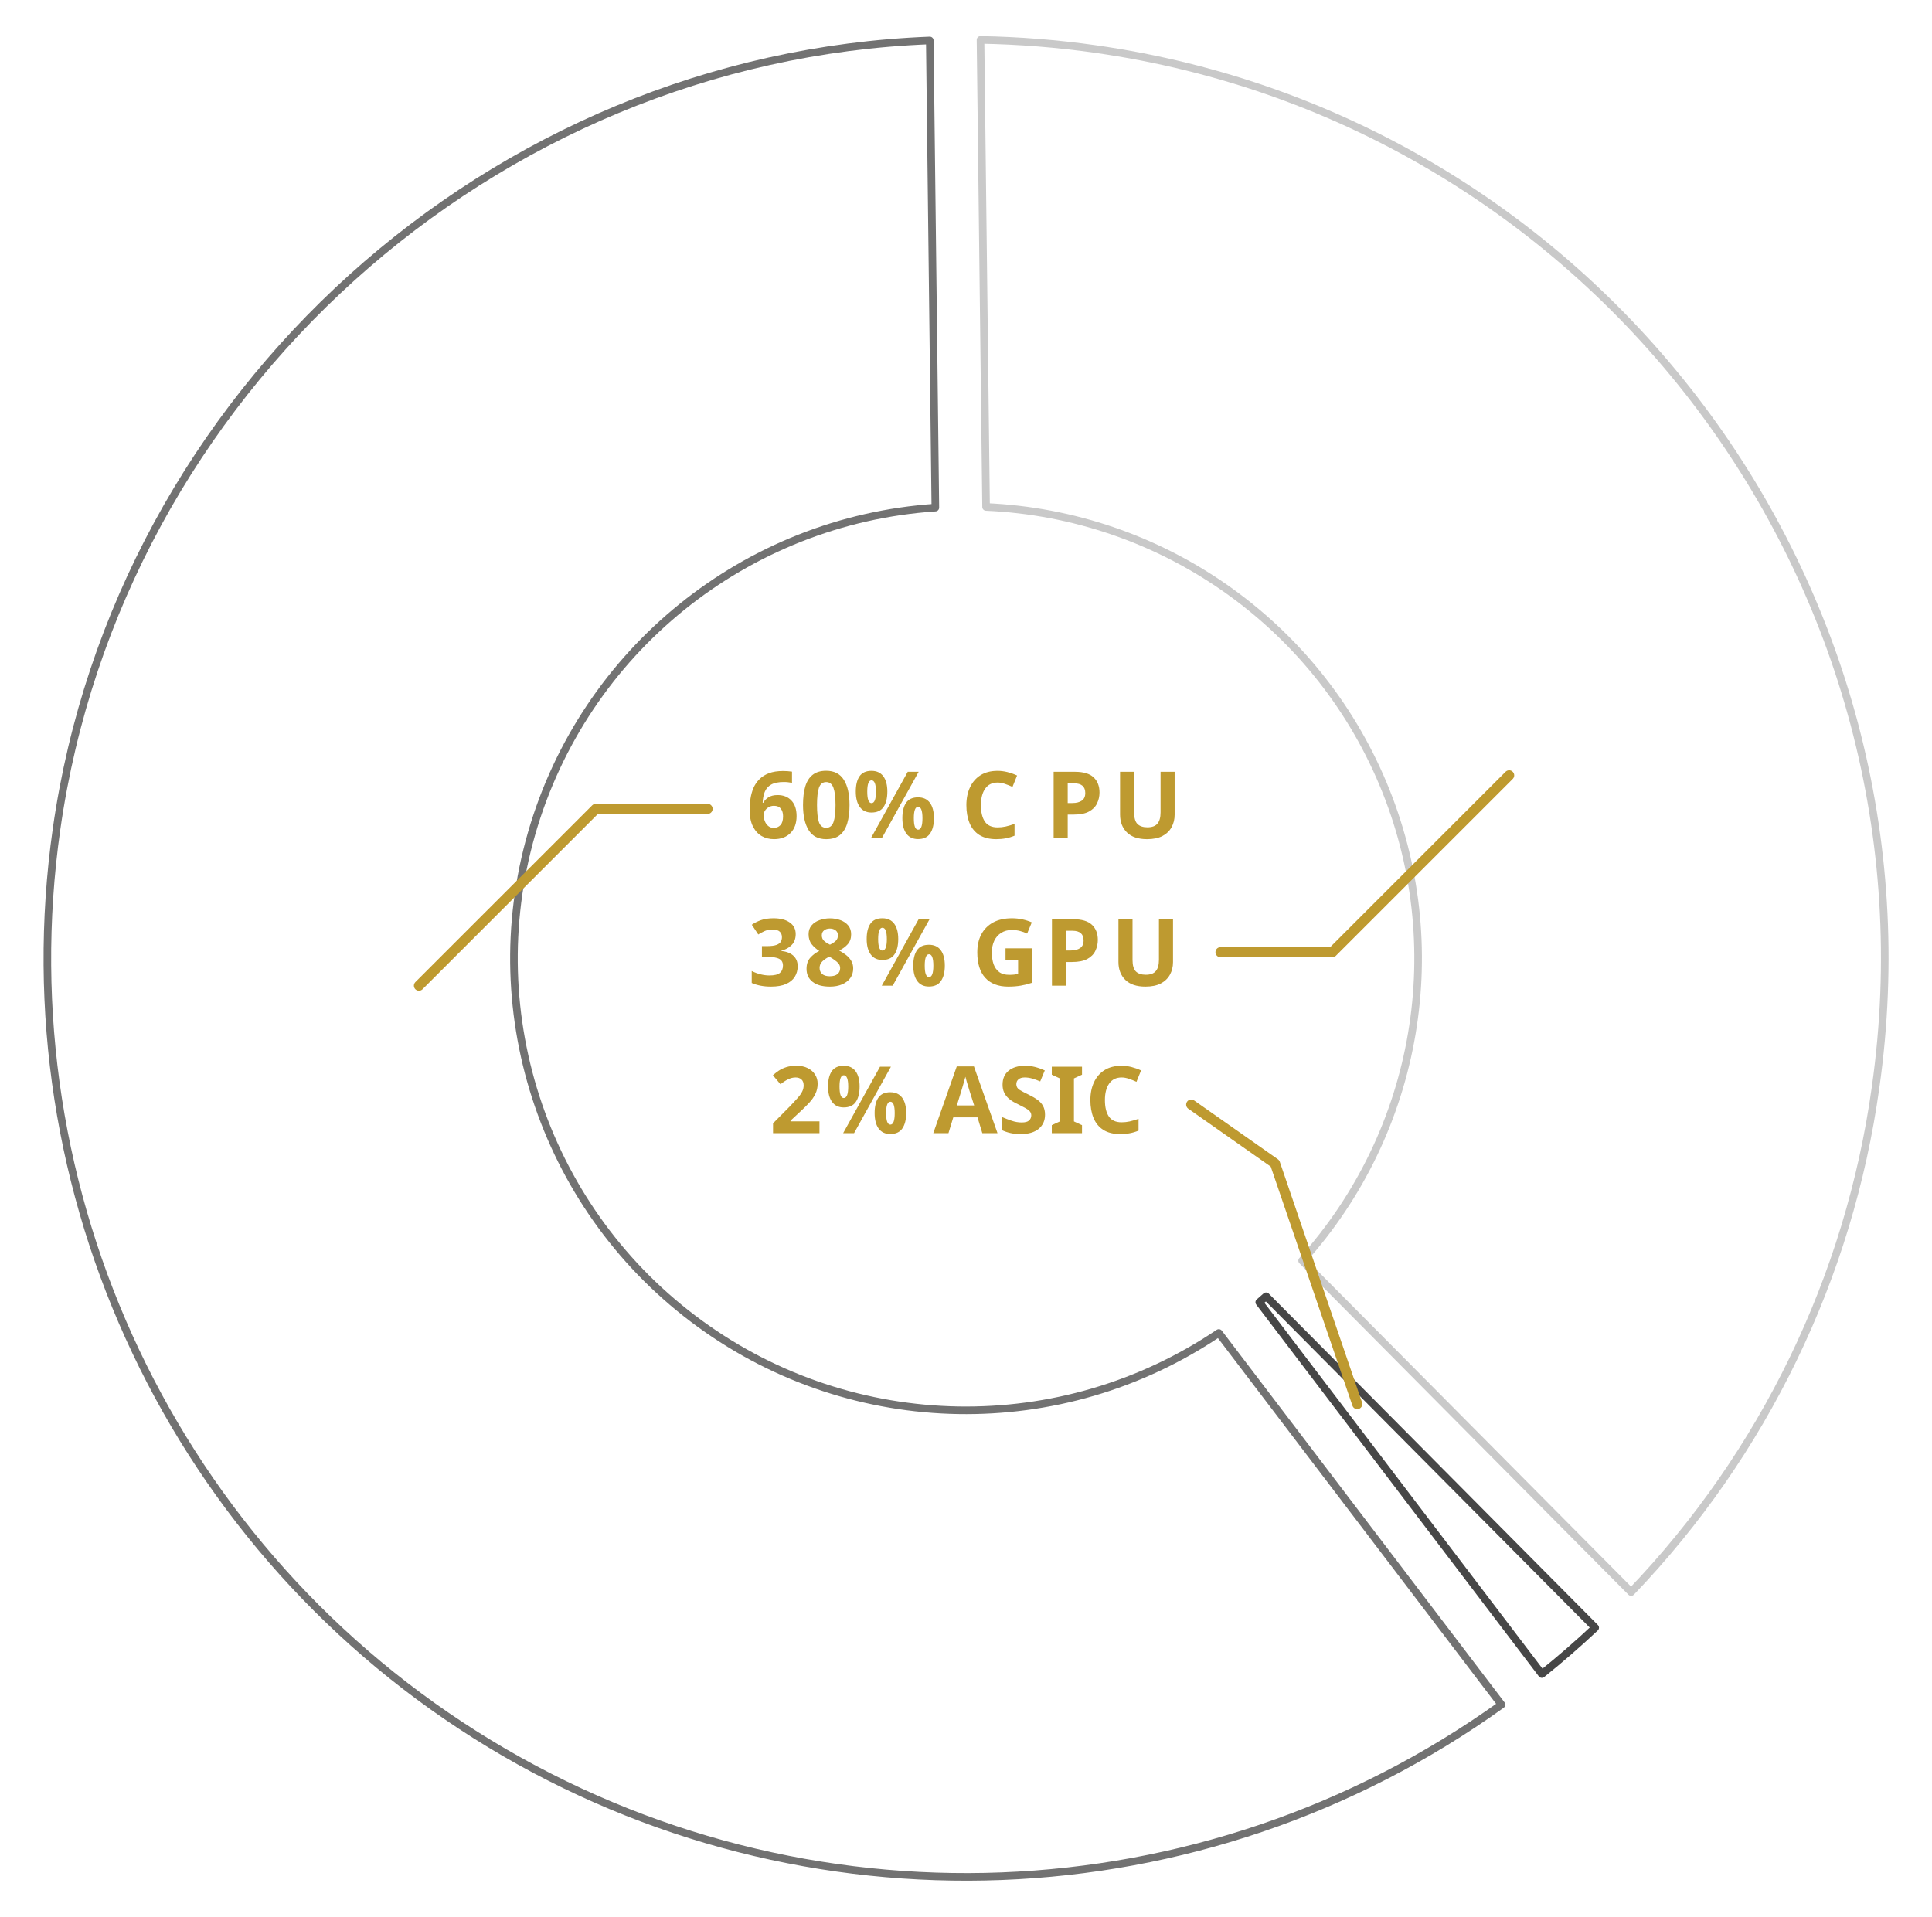
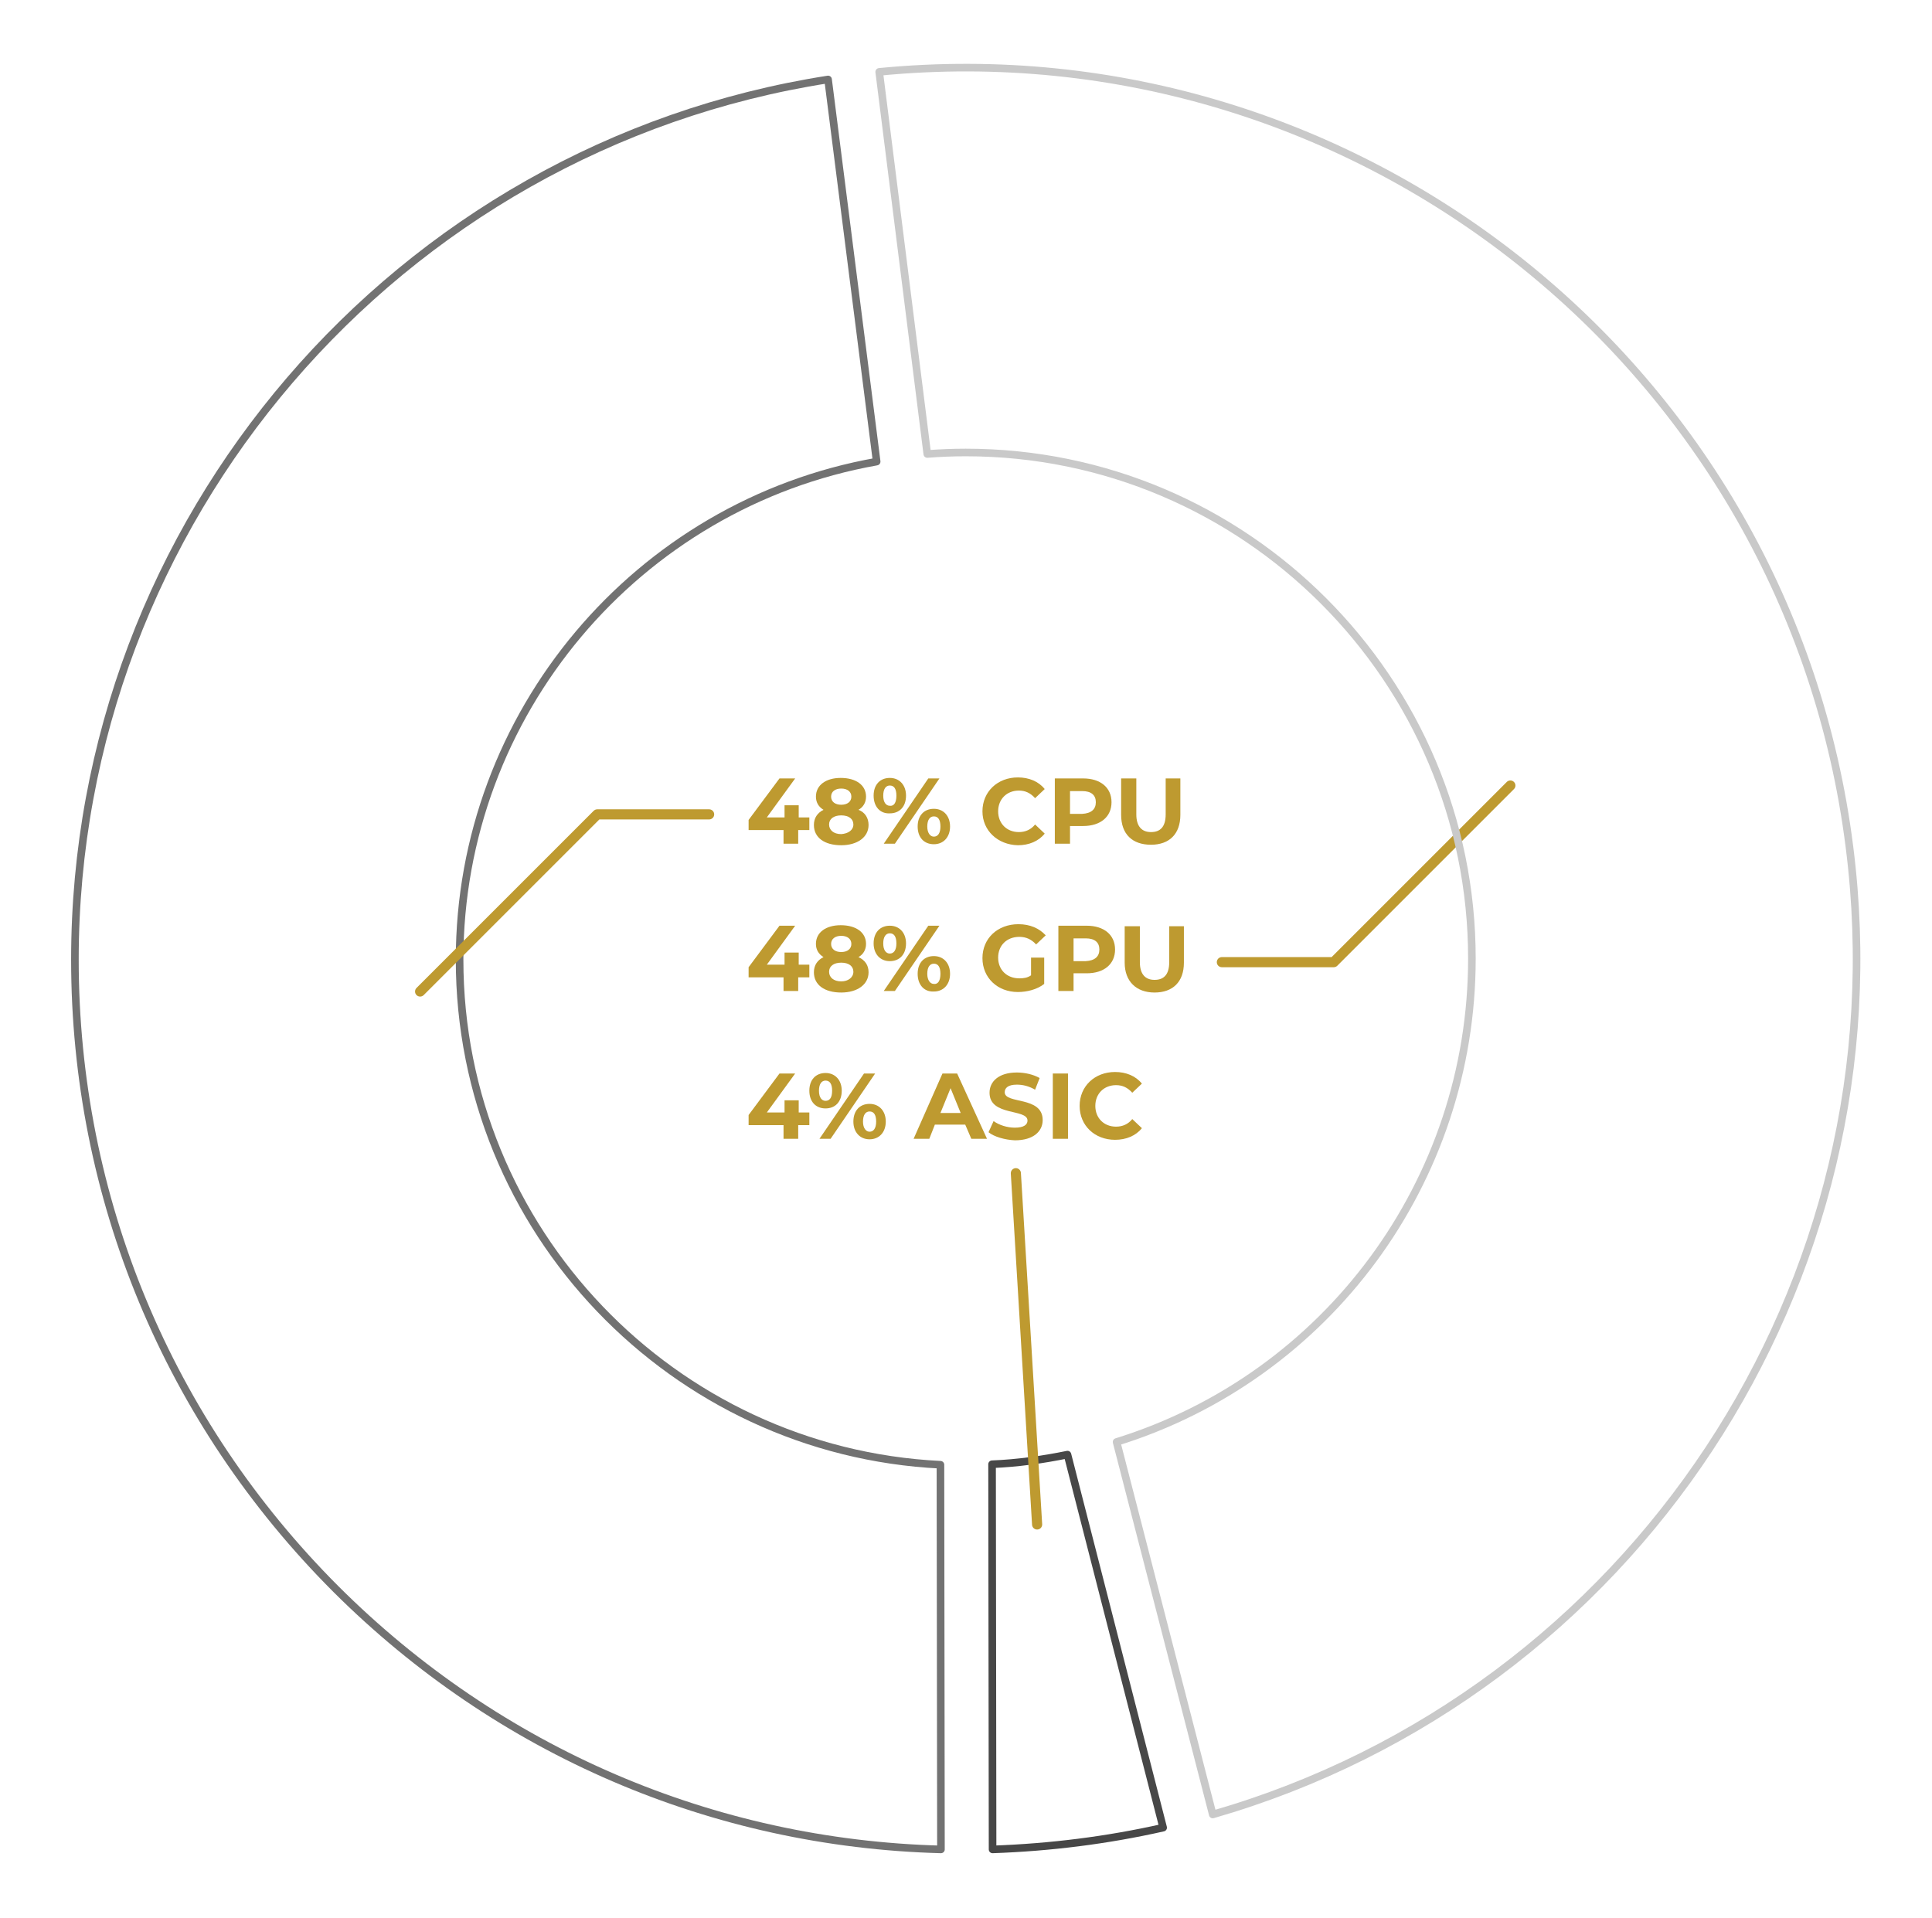
- <svg xmlns="http://www.w3.org/2000/svg" id="Layer_1" data-name="Layer 1" viewBox="0 0 381.69 378.78">
-   <defs>
-     <style>.cls-1,.cls-2,.cls-3,.cls-9{fill:none;stroke-linecap:round;stroke-linejoin:round;}.cls-1{stroke:#c9c9c9;}.cls-1,.cls-2,.cls-3{stroke-width:1.5px;}.cls-2{stroke:#727272;}.cls-3{stroke:#474747;}.cls-4{font-size:18.39px;fill:#be9a30;font-family:Montserrat-Bold, Montserrat;font-weight:700;}.cls-5{letter-spacing:-0.01em;}.cls-6{letter-spacing:-0.01em;}.cls-7{letter-spacing:0em;}.cls-8{letter-spacing:0.01em;}.cls-9{stroke:#be9a30;stroke-width:2px;}</style>
-   </defs>
-   <path class="cls-1" d="M370.54,214.89a179.89,179.89,0,0,1-48.29,99.69l-65-65.48a89.29,89.29,0,0,0-62.44-148.93l-1.1-92.28a184.56,184.56,0,0,1,22.69,1.8C315.45,23.77,384.61,115.82,370.54,214.89Z" />
-   <path class="cls-2" d="M296.64,336.83a181.48,181.48,0,0,1-285.47-173C23.44,77.53,97.14,11.35,183.69,8l1.1,92.3a89.29,89.29,0,1,0,56,163.09Z" />
-   <path class="cls-3" d="M250.13,256.14l-1.35,1.18,55.83,73.46q5.43-4.36,10.54-9.16Z" />
-   <text class="cls-4" transform="translate(147.47 165.63)">60% C<tspan class="cls-5" x="59.03" y="0">P</tspan>
-     <tspan x="72.25" y="0">U</tspan>
-   </text>
-   <text class="cls-4" transform="translate(147.81 194.76)">3<tspan class="cls-6" x="10.89" y="0">8</tspan>
-     <tspan x="22.85" y="0">% G</tspan>
-     <tspan class="cls-5" x="58.36" y="0">P</tspan>
-     <tspan class="cls-7" x="71.59" y="0">U</tspan>
-   </text>
-   <text class="cls-4" transform="translate(151.99 223.9)">
-     <tspan class="cls-8">2</tspan>
-     <tspan x="11.04" y="0">% ASIC</tspan>
-   </text>
-   <polyline class="cls-9" points="82.77 194.76 117.71 159.83 139.79 159.83" />
-   <polyline class="cls-9" points="298.15 153.21 263.21 188.15 241.13 188.15" />
-   <polyline class="cls-9" points="268.14 277.44 251.89 229.88 235.34 218.26" />
+ <svg xmlns="http://www.w3.org/2000/svg" version="1.1" id="Layer_1" x="0px" y="0px" viewBox="0 0 381.7 378.8" style="enable-background:new 0 0 381.7 378.8;" xml:space="preserve">
+   <style type="text/css">
+ 	.st0{enable-background:new    ;}
+ 	.st1{fill:#BE9A30;}
+ 	.st2{fill:none;stroke:#BE9A30;stroke-width:2;stroke-linecap:round;stroke-linejoin:round;}
+ 	.st3{fill:none;stroke:#727272;stroke-width:1.5;stroke-linecap:round;stroke-linejoin:round;}
+ 	.st4{fill:none;stroke:#C9C9C9;stroke-width:1.5;stroke-linecap:round;stroke-linejoin:round;}
+ 	.st5{fill:none;stroke:#474747;stroke-width:1.5;stroke-linecap:round;stroke-linejoin:round;}
+ </style>
+   <g transform="translate(10,10) scale(1 1)">
+ </g>
+   <g>
+     <g>
+       <g class="st0">
+         <path class="st1" d="M159.8,164h-2.1v2.7h-2.9V164h-6.9v-2l6.1-8.2h3.1l-5.6,7.7h3.5v-2.4h2.8v2.4h2.1V164z" />
+         <path class="st1" d="M171.6,163c0,2.4-2.2,4-5.4,4c-3.3,0-5.4-1.5-5.4-4c0-1.4,0.7-2.4,1.9-3c-1-0.6-1.5-1.5-1.5-2.6     c0-2.3,2-3.7,4.9-3.7c3,0,5,1.4,5,3.7c0,1.2-0.6,2.1-1.5,2.6C170.9,160.5,171.6,161.6,171.6,163z M168.6,162.9     c0-1.1-0.9-1.8-2.4-1.8c-1.5,0-2.4,0.7-2.4,1.8c0,1.1,0.9,1.9,2.4,1.9C167.6,164.7,168.6,164,168.6,162.9z M164.2,157.4     c0,1,0.8,1.6,2,1.6c1.2,0,2-0.6,2-1.6c0-1-0.8-1.6-2-1.6C165,155.8,164.2,156.4,164.2,157.4z" />
+         <path class="st1" d="M172.6,157.2c0-2.2,1.3-3.5,3.2-3.5c1.9,0,3.2,1.4,3.2,3.5c0,2.2-1.3,3.5-3.2,3.5     C173.9,160.8,172.6,159.4,172.6,157.2z M177.1,157.2c0-1.4-0.5-2-1.3-2c-0.8,0-1.3,0.7-1.3,2c0,1.4,0.6,2,1.3,2     C176.6,159.3,177.1,158.6,177.1,157.2z M183.4,153.8h2.2l-8.8,12.9h-2.2L183.4,153.8z M181.3,163.3c0-2.2,1.3-3.5,3.2-3.5     c1.9,0,3.2,1.4,3.2,3.5s-1.3,3.5-3.2,3.5C182.6,166.8,181.3,165.5,181.3,163.3z M185.8,163.3c0-1.4-0.5-2-1.3-2     c-0.8,0-1.3,0.7-1.3,2s0.6,2,1.3,2C185.3,165.3,185.8,164.6,185.8,163.3z" />
+         <path class="st1" d="M194.1,160.3c0-3.9,3-6.7,7-6.7c2.2,0,4.1,0.8,5.3,2.3l-1.9,1.8c-0.9-1-1.9-1.5-3.2-1.5     c-2.4,0-4.1,1.7-4.1,4.1s1.7,4.1,4.1,4.1c1.3,0,2.4-0.5,3.2-1.5l1.9,1.8c-1.2,1.5-3.1,2.3-5.3,2.3     C197.1,166.9,194.1,164.1,194.1,160.3z" />
+         <path class="st1" d="M219.6,158.5c0,2.9-2.2,4.7-5.6,4.7h-2.6v3.5h-3v-12.9h5.6C217.4,153.8,219.6,155.6,219.6,158.5z      M216.5,158.5c0-1.4-0.9-2.2-2.7-2.2h-2.4v4.5h2.4C215.6,160.7,216.5,159.9,216.5,158.5z" />
+         <path class="st1" d="M221.5,161v-7.2h3v7.1c0,2.4,1.1,3.5,2.9,3.5c1.8,0,2.9-1,2.9-3.5v-7.1h2.9v7.2c0,3.8-2.2,5.9-5.8,5.9     C223.7,166.9,221.5,164.8,221.5,161z" />
+       </g>
+       <g class="st0">
+         <path class="st1" d="M159.8,193.1h-2.1v2.7h-2.9v-2.7h-6.9v-2l6.1-8.2h3.1l-5.6,7.7h3.5v-2.4h2.8v2.4h2.1V193.1z" />
+         <path class="st1" d="M171.6,192.1c0,2.4-2.2,4-5.4,4c-3.3,0-5.4-1.5-5.4-4c0-1.4,0.7-2.4,1.9-3c-1-0.6-1.5-1.5-1.5-2.6     c0-2.3,2-3.7,4.9-3.7c3,0,5,1.4,5,3.7c0,1.2-0.6,2.1-1.5,2.6C170.9,189.7,171.6,190.7,171.6,192.1z M168.6,192     c0-1.1-0.9-1.8-2.4-1.8c-1.5,0-2.4,0.7-2.4,1.8c0,1.1,0.9,1.9,2.4,1.9C167.6,193.9,168.6,193.1,168.6,192z M164.2,186.5     c0,1,0.8,1.6,2,1.6c1.2,0,2-0.6,2-1.6c0-1-0.8-1.6-2-1.6C165,184.9,164.2,185.5,164.2,186.5z" />
+         <path class="st1" d="M172.6,186.4c0-2.2,1.3-3.5,3.2-3.5s3.2,1.4,3.2,3.5c0,2.2-1.3,3.5-3.2,3.5S172.6,188.5,172.6,186.4z      M177.1,186.4c0-1.4-0.5-2-1.3-2c-0.8,0-1.3,0.7-1.3,2c0,1.4,0.6,2,1.3,2C176.6,188.4,177.1,187.7,177.1,186.4z M183.4,182.9h2.2     l-8.8,12.9h-2.2L183.4,182.9z M181.3,192.4c0-2.2,1.3-3.5,3.2-3.5c1.9,0,3.2,1.4,3.2,3.5s-1.3,3.5-3.2,3.5     C182.6,196,181.3,194.6,181.3,192.4z M185.8,192.4c0-1.4-0.5-2-1.3-2c-0.8,0-1.3,0.7-1.3,2s0.6,2,1.3,2     C185.3,194.5,185.8,193.8,185.8,192.4z" />
+         <path class="st1" d="M203.6,189.2h2.7v5.2c-1.4,1.1-3.4,1.6-5.2,1.6c-4,0-7-2.8-7-6.7s3-6.7,7.1-6.7c2.3,0,4.1,0.8,5.4,2.2     l-1.9,1.8c-0.9-1-2-1.5-3.3-1.5c-2.5,0-4.2,1.7-4.2,4.1c0,2.4,1.7,4.1,4.2,4.1c0.8,0,1.6-0.1,2.3-0.6V189.2z" />
+         <path class="st1" d="M220.3,187.6c0,2.9-2.2,4.7-5.6,4.7h-2.6v3.5h-3v-12.9h5.6C218.1,182.9,220.3,184.7,220.3,187.6z      M217.2,187.6c0-1.4-0.9-2.2-2.7-2.2h-2.4v4.5h2.4C216.3,189.8,217.2,189,217.2,187.6z" />
+         <path class="st1" d="M222.2,190.2v-7.2h3v7.1c0,2.4,1.1,3.5,2.9,3.5c1.8,0,2.9-1,2.9-3.5v-7.1h2.9v7.2c0,3.8-2.2,5.9-5.8,5.9     S222.2,193.9,222.2,190.2z" />
+       </g>
+       <g class="st0">
+         <path class="st1" d="M159.8,222.3h-2.1v2.7h-2.9v-2.7h-6.9v-2l6.1-8.2h3.1l-5.6,7.7h3.5v-2.4h2.8v2.4h2.1V222.3z" />
+         <path class="st1" d="M159.9,215.5c0-2.2,1.3-3.5,3.2-3.5c1.9,0,3.2,1.4,3.2,3.5c0,2.2-1.3,3.5-3.2,3.5     C161.2,219,159.9,217.7,159.9,215.5z M164.4,215.5c0-1.4-0.5-2-1.3-2c-0.8,0-1.3,0.7-1.3,2c0,1.4,0.6,2,1.3,2     C163.9,217.5,164.4,216.9,164.4,215.5z M170.7,212.1h2.2l-8.8,12.9h-2.2L170.7,212.1z M168.6,221.6c0-2.2,1.3-3.5,3.2-3.5     c1.9,0,3.2,1.4,3.2,3.5s-1.3,3.5-3.2,3.5C169.9,225.1,168.6,223.7,168.6,221.6z M173.1,221.6c0-1.4-0.5-2-1.3-2     c-0.8,0-1.3,0.7-1.3,2s0.6,2,1.3,2C172.6,223.6,173.1,222.9,173.1,221.6z" />
+         <path class="st1" d="M190.7,222.2h-6l-1.1,2.8h-3.1l5.7-12.9h2.9L195,225h-3.1L190.7,222.2z M189.8,219.9l-2-4.9l-2,4.9H189.8z" />
+         <path class="st1" d="M195.3,223.7l1-2.2c1.1,0.8,2.7,1.3,4.2,1.3c1.8,0,2.5-0.6,2.5-1.4c0-2.4-7.5-0.8-7.5-5.5c0-2.2,1.8-4,5.4-4     c1.6,0,3.3,0.4,4.5,1.1l-0.9,2.3c-1.2-0.7-2.4-1-3.6-1c-1.8,0-2.4,0.7-2.4,1.5c0,2.4,7.5,0.7,7.5,5.5c0,2.2-1.8,4-5.5,4     C198.5,225.2,196.4,224.6,195.3,223.7z" />
+         <path class="st1" d="M208,212.1h3V225h-3V212.1z" />
+         <path class="st1" d="M213.3,218.5c0-3.9,3-6.7,7-6.7c2.2,0,4.1,0.8,5.3,2.3l-1.9,1.8c-0.9-1-1.9-1.5-3.2-1.5     c-2.4,0-4.1,1.7-4.1,4.1s1.7,4.1,4.1,4.1c1.3,0,2.4-0.5,3.2-1.5l1.9,1.8c-1.2,1.5-3.1,2.3-5.3,2.3     C216.3,225.2,213.3,222.4,213.3,218.5z" />
+       </g>
+     </g>
+     <polyline class="st2" points="298.4,155.2 263.5,190.1 241.4,190.1  " />
+     <g>
+       <path class="st3" d="M185.9,365.4c-45.1-1.2-87.4-19.4-119.5-51.4c-33.2-33.2-51.6-77.4-51.6-124.4c0-86.7,63.6-160.6,148.8-173.9    l9.6,75.5c-47.3,8.4-82.4,49.8-82.4,98.4c0,53.5,42.2,97.2,95,99.8L185.9,365.4z" />
+       <path class="st4" d="M239.6,358.5l-19-73.6c41.6-12.9,70.2-51.5,70.2-95.5c0-55.1-44.8-100-100-100c-2.5,0-5.1,0.1-7.6,0.3    l-9.5-75.5C268.1,5,353.5,72.7,365.4,167.4C376.3,253.4,322.5,334.6,239.6,358.5z" />
+       <path class="st5" d="M229.8,361.1c-11.1,2.5-22.3,3.9-33.7,4.3l-0.1-76.1c5-0.2,10-0.9,14.9-1.9L229.8,361.1z" />
+     </g>
+     <polyline class="st2" points="83,195.9 118,160.9 140.1,160.9  " />
+     <line class="st2" x1="204.9" y1="301.2" x2="200.7" y2="231.8" />
+   </g>
</svg>
